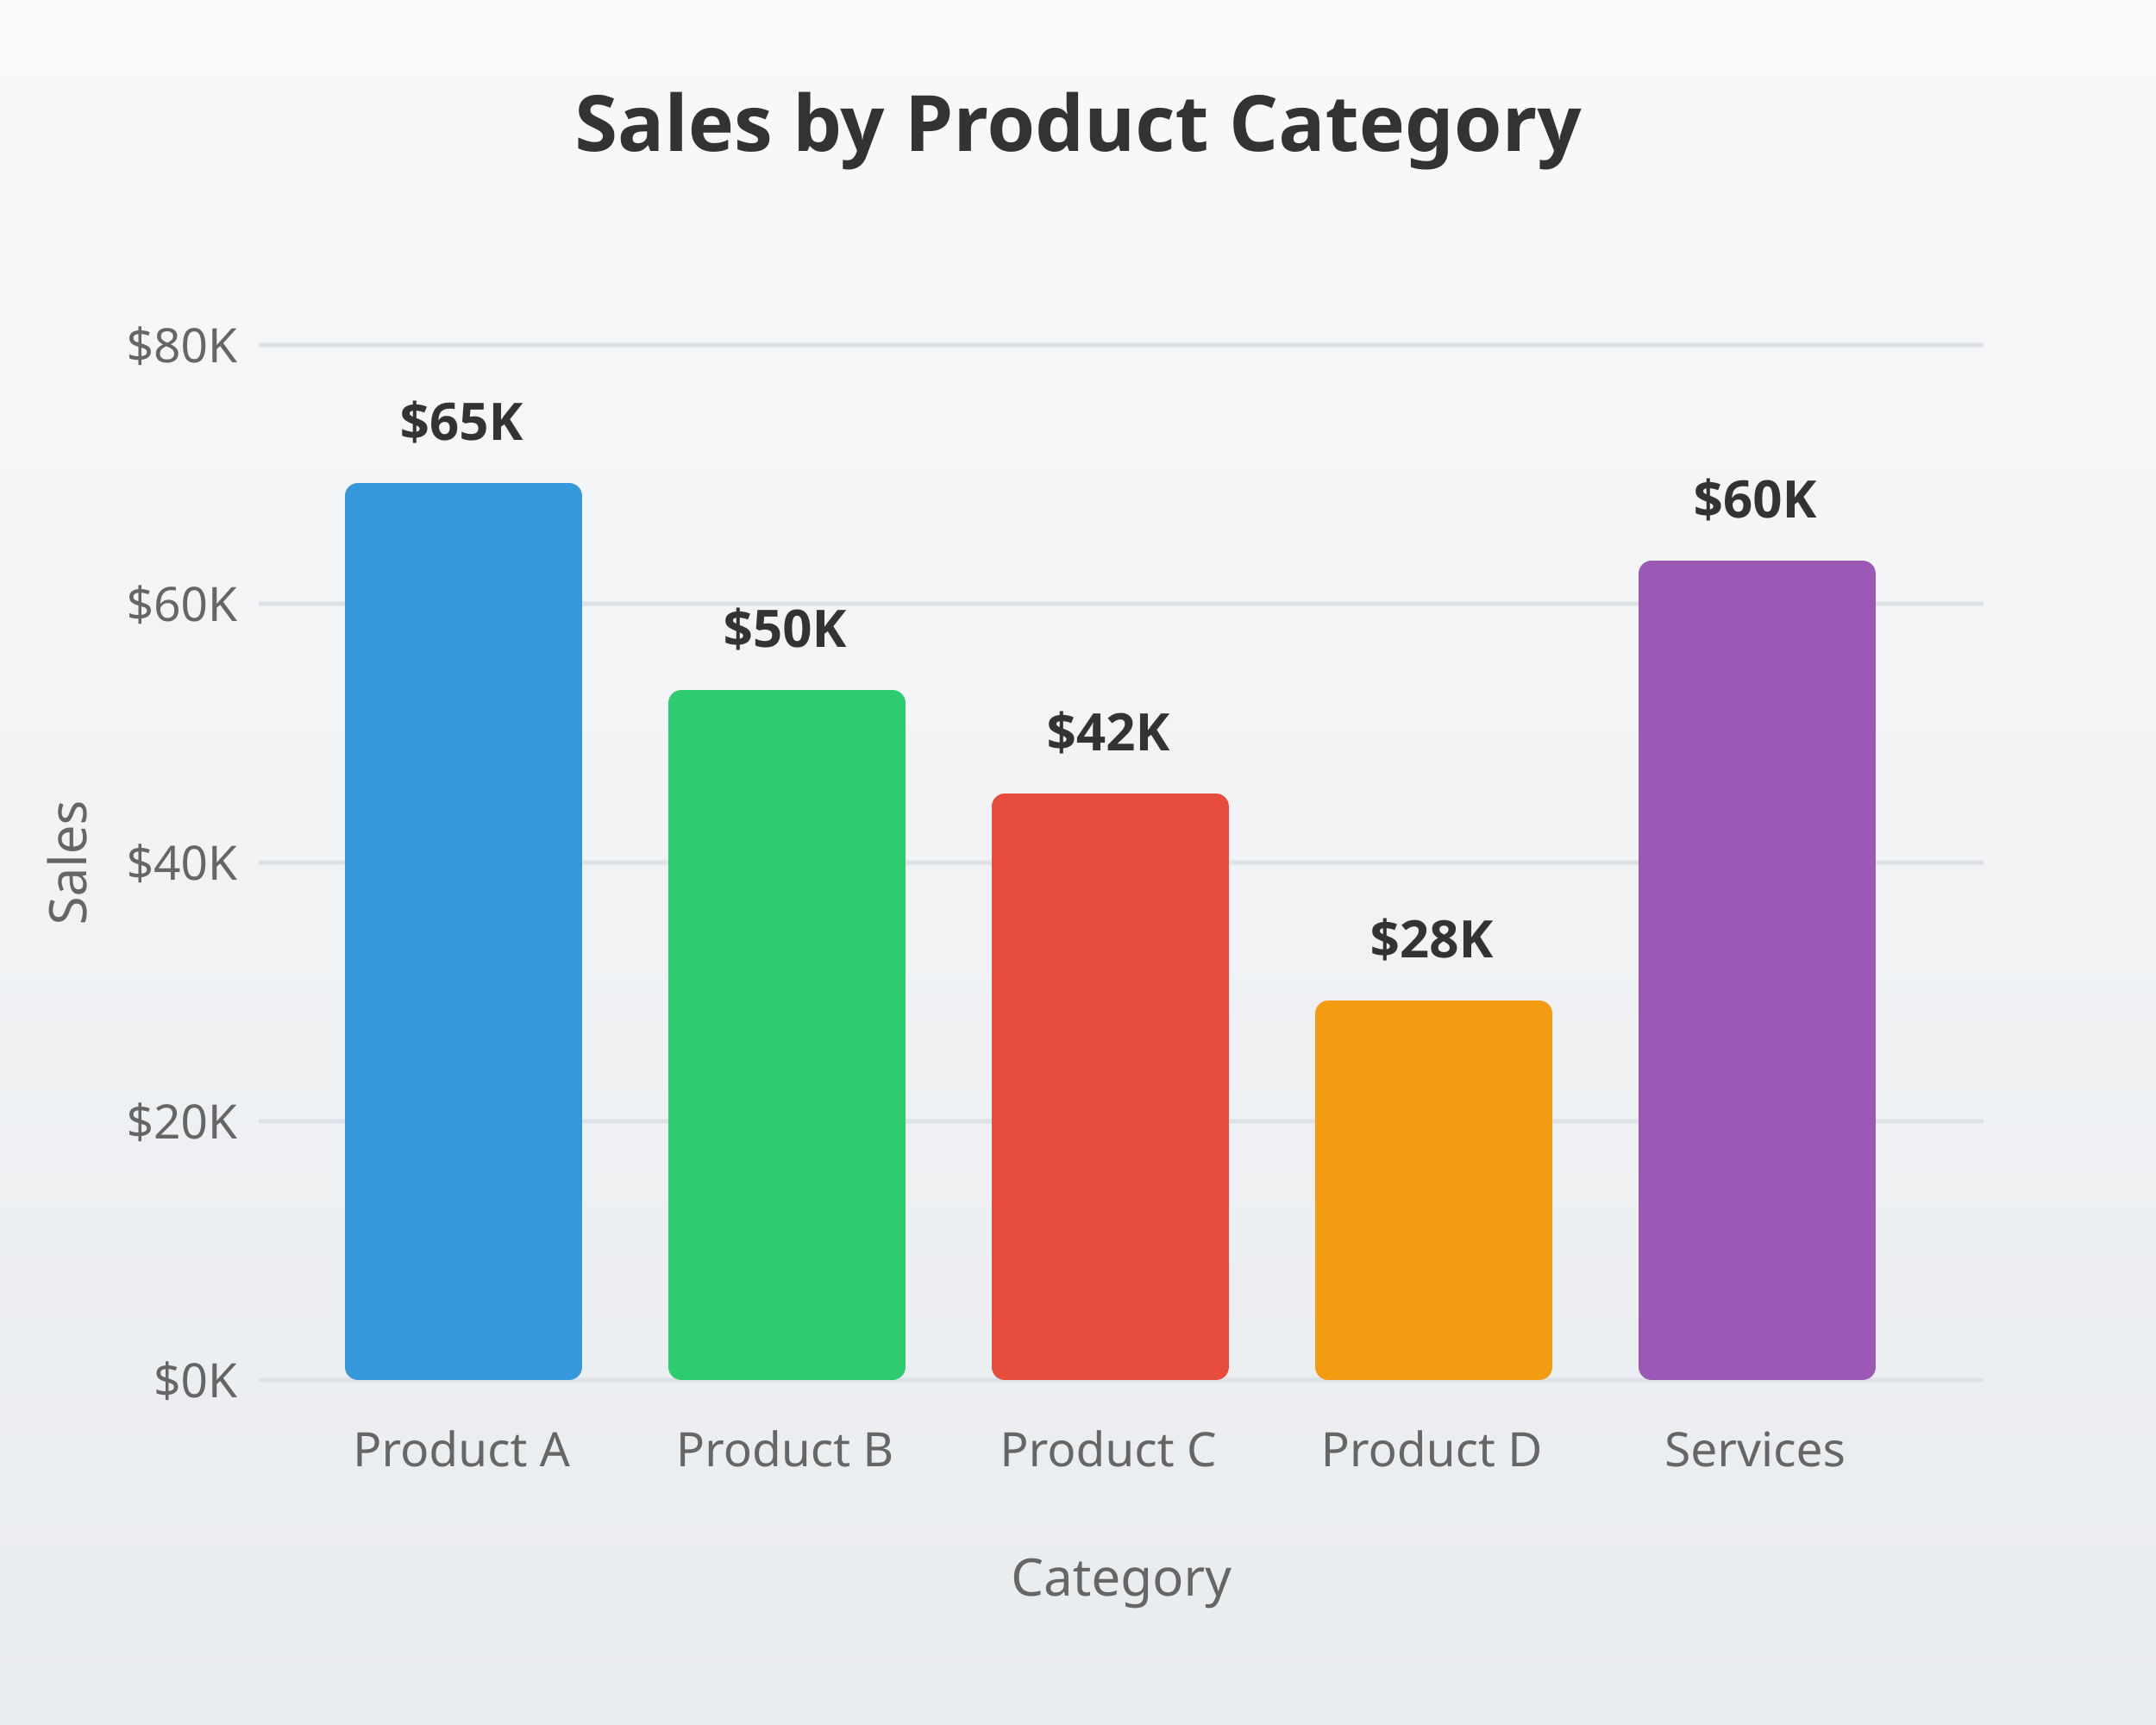
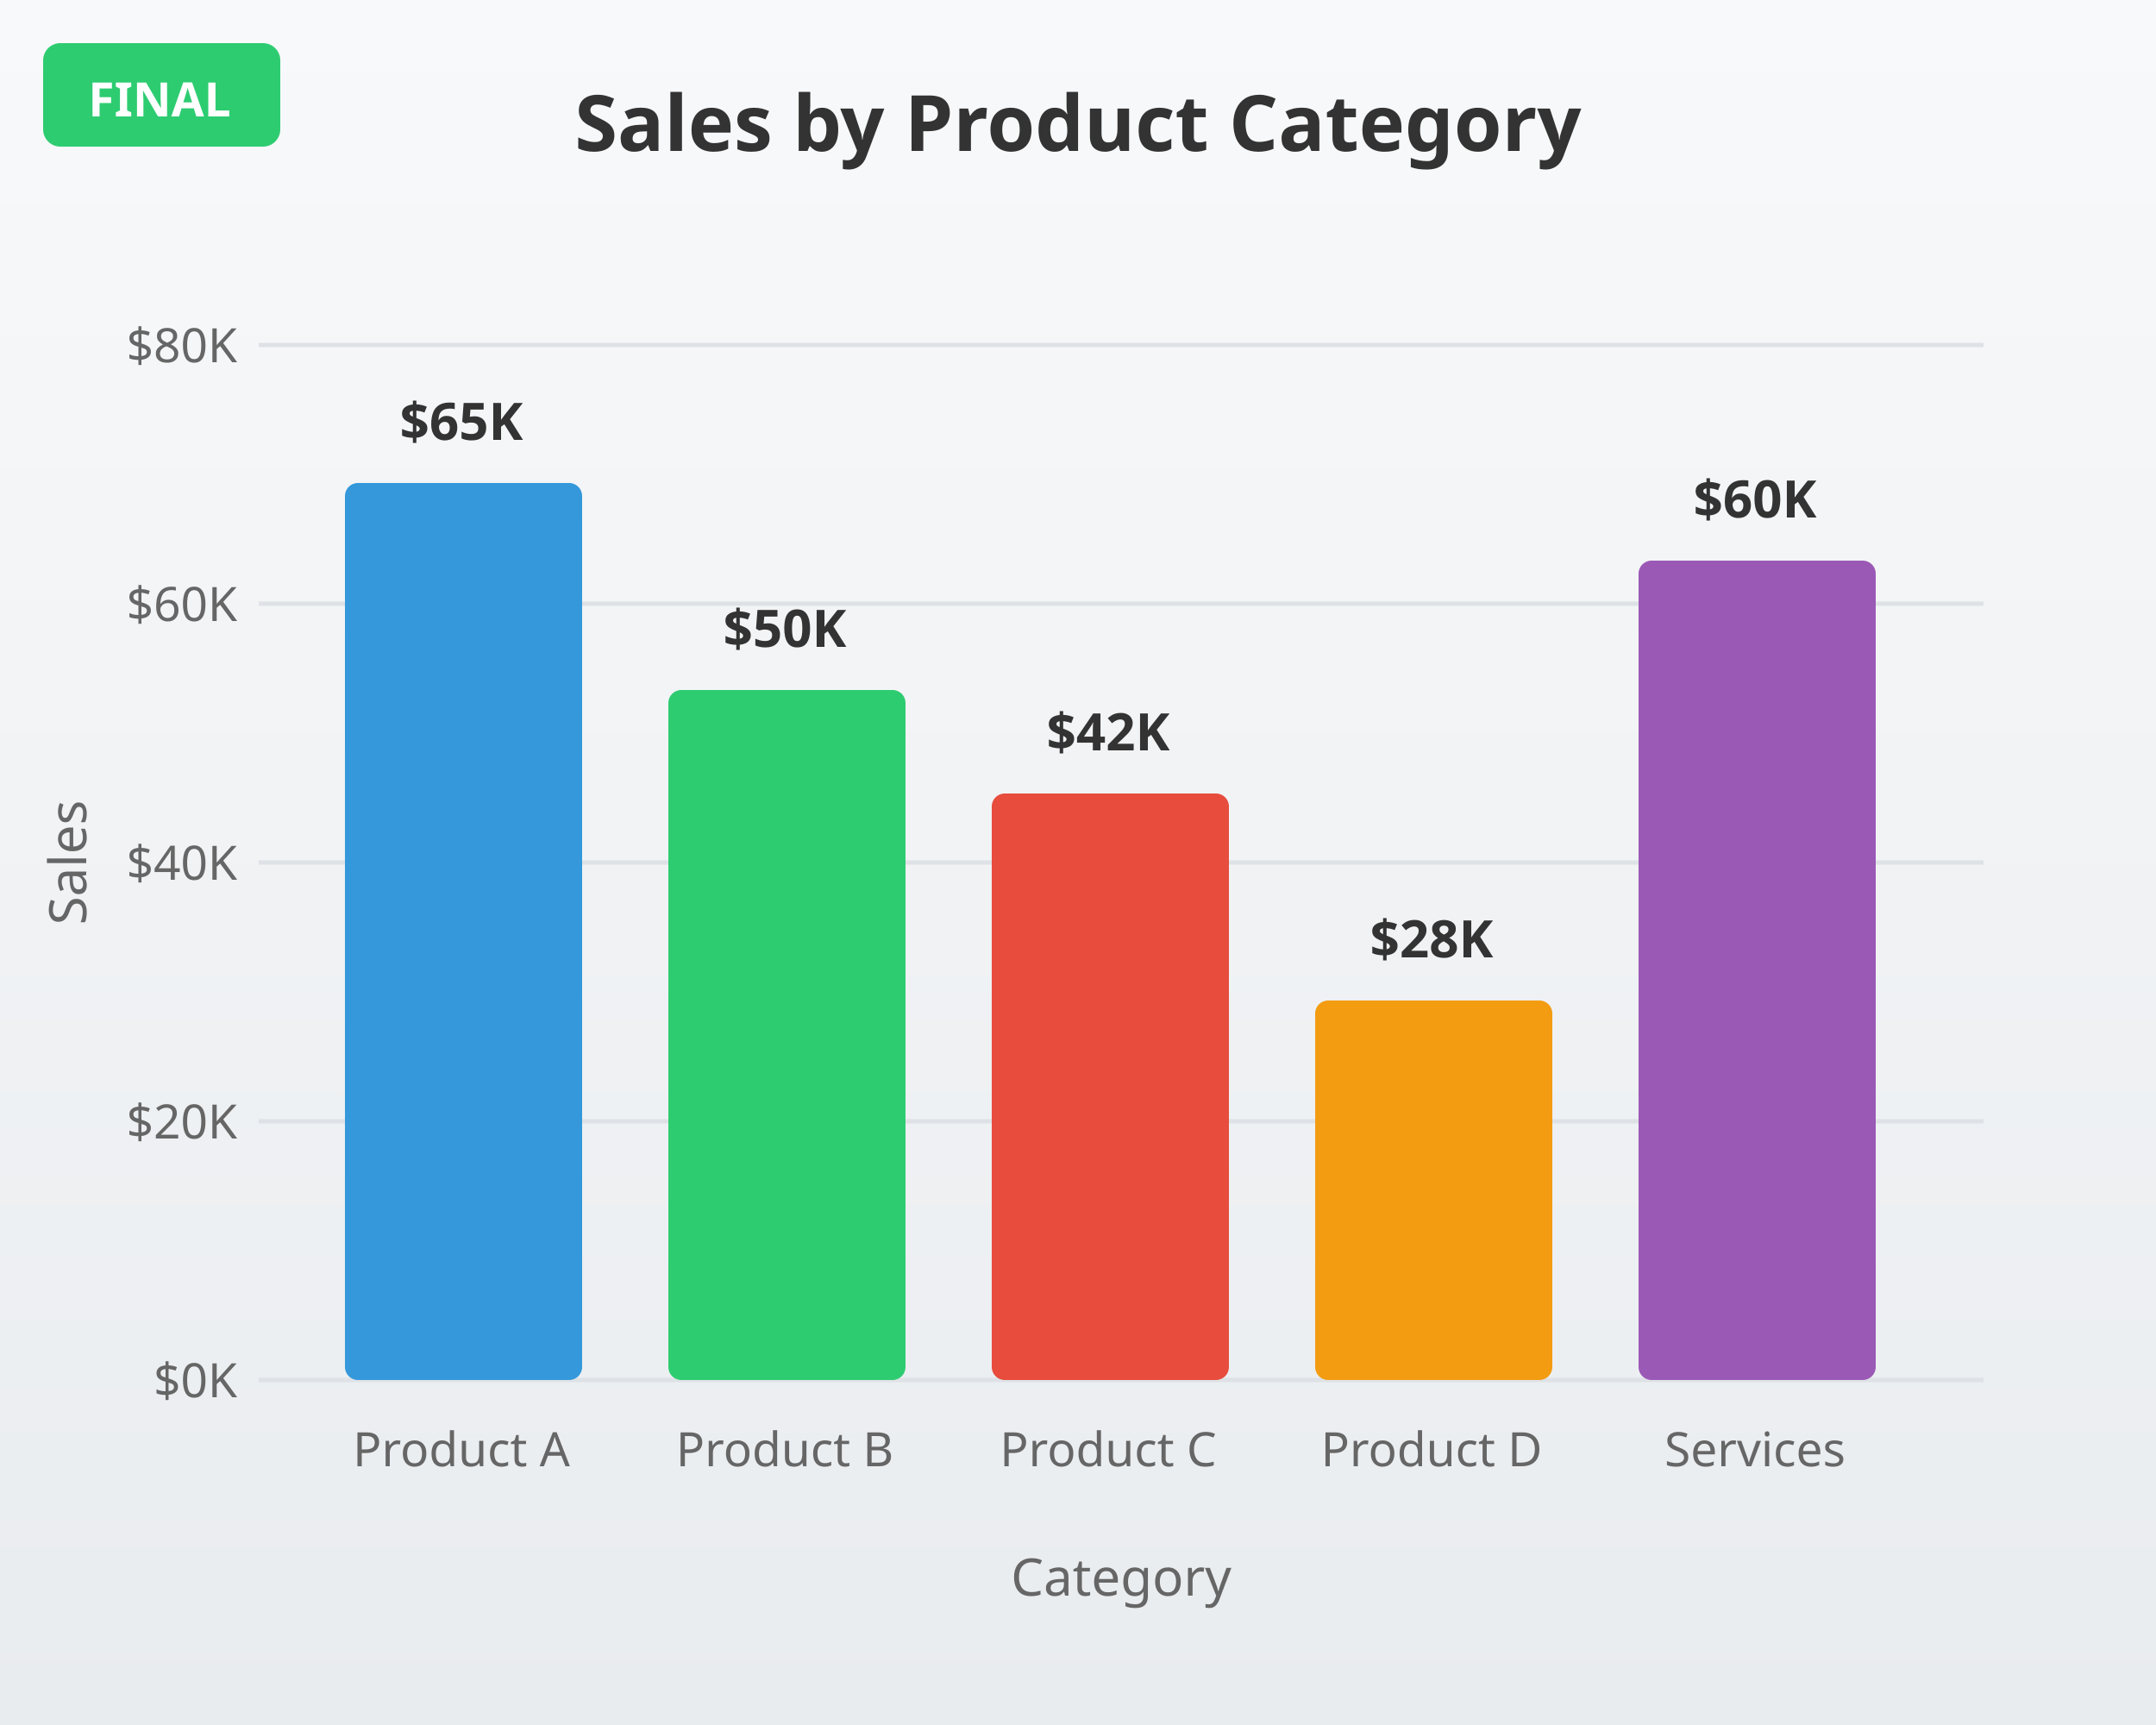
<svg xmlns="http://www.w3.org/2000/svg" viewBox="0 0 500 400">
  <defs>
    <linearGradient id="bg2" x1="0%" y1="0%" x2="0%" y2="100%">
      <stop offset="0%" style="stop-color:#f8f9fa" />
      <stop offset="100%" style="stop-color:#e9ecef" />
    </linearGradient>
  </defs>
  <rect width="500" height="400" fill="url(#bg2)" />
  <text x="250" y="35" text-anchor="middle" font-family="system-ui" font-size="18" font-weight="bold" fill="#333">Sales by Product Category</text>
  <g stroke="#dee2e6" stroke-width="1">
    <line x1="60" y1="320" x2="460" y2="320" />
    <line x1="60" y1="260" x2="460" y2="260" />
    <line x1="60" y1="200" x2="460" y2="200" />
    <line x1="60" y1="140" x2="460" y2="140" />
    <line x1="60" y1="80" x2="460" y2="80" />
  </g>
  <g font-family="system-ui" font-size="11" fill="#666" text-anchor="end">
    <text x="55" y="324">$0K</text>
    <text x="55" y="264">$20K</text>
    <text x="55" y="204">$40K</text>
    <text x="55" y="144">$60K</text>
    <text x="55" y="84">$80K</text>
  </g>
  <rect x="80" y="112" width="55" height="208" fill="#3498db" rx="3" />
  <rect x="155" y="160" width="55" height="160" fill="#2ecc71" rx="3" />
  <rect x="230" y="184" width="55" height="136" fill="#e74c3c" rx="3" />
  <rect x="305" y="232" width="55" height="88" fill="#f39c12" rx="3" />
  <rect x="380" y="130" width="55" height="190" fill="#9b59b6" rx="3" />
  <g font-family="system-ui" font-size="12" font-weight="bold" fill="#333" text-anchor="middle">
    <text x="107" y="102">$65K</text>
    <text x="182" y="150">$50K</text>
    <text x="257" y="174">$42K</text>
    <text x="332" y="222">$28K</text>
    <text x="407" y="120">$60K</text>
  </g>
  <g font-family="system-ui" font-size="11" fill="#666" text-anchor="middle">
    <text x="107" y="340">Product A</text>
    <text x="182" y="340">Product B</text>
    <text x="257" y="340">Product C</text>
    <text x="332" y="340">Product D</text>
    <text x="407" y="340">Services</text>
  </g>
  <text x="260" y="370" text-anchor="middle" font-family="system-ui" font-size="12" fill="#666">Category</text>
  <text x="20" y="200" text-anchor="middle" font-family="system-ui" font-size="12" fill="#666" transform="rotate(-90,20,200)">Sales</text>
+   <rect x="10" y="10" width="55" height="24" fill="#2ecc71" rx="4" />
+   <text x="37" y="27" text-anchor="middle" font-family="system-ui" font-size="11" font-weight="bold" fill="white">FINAL</text>
</svg>
